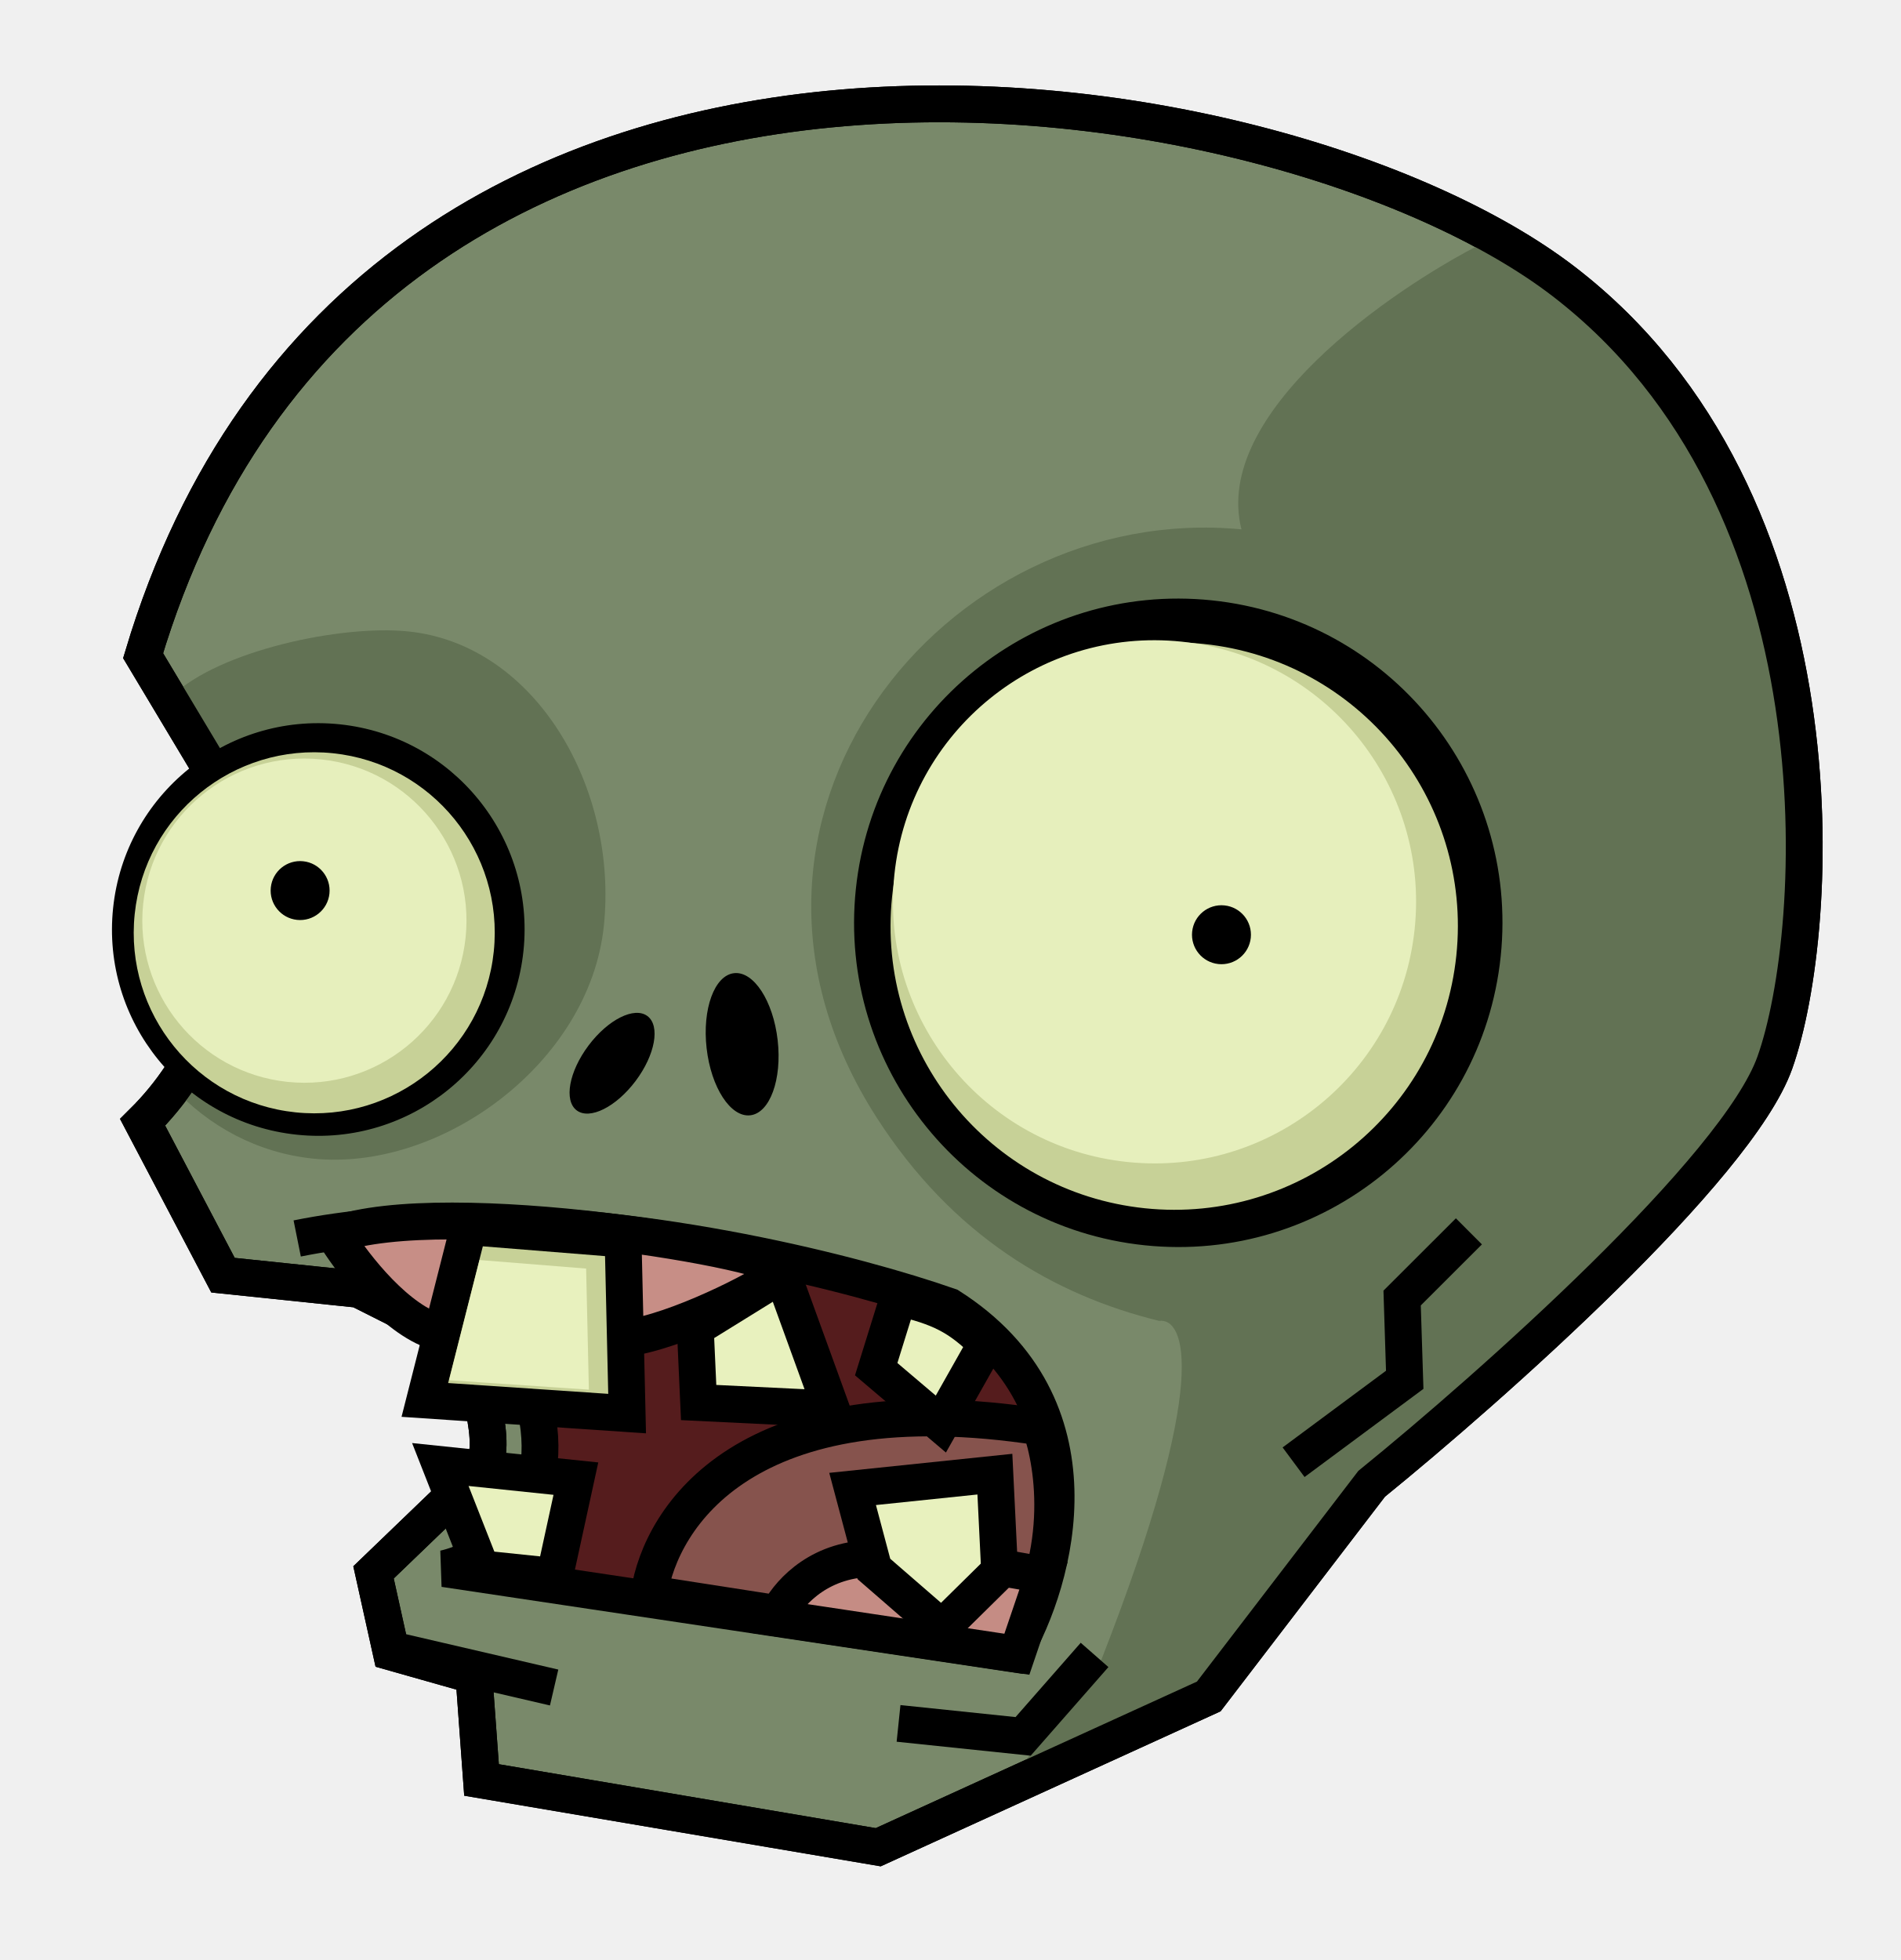
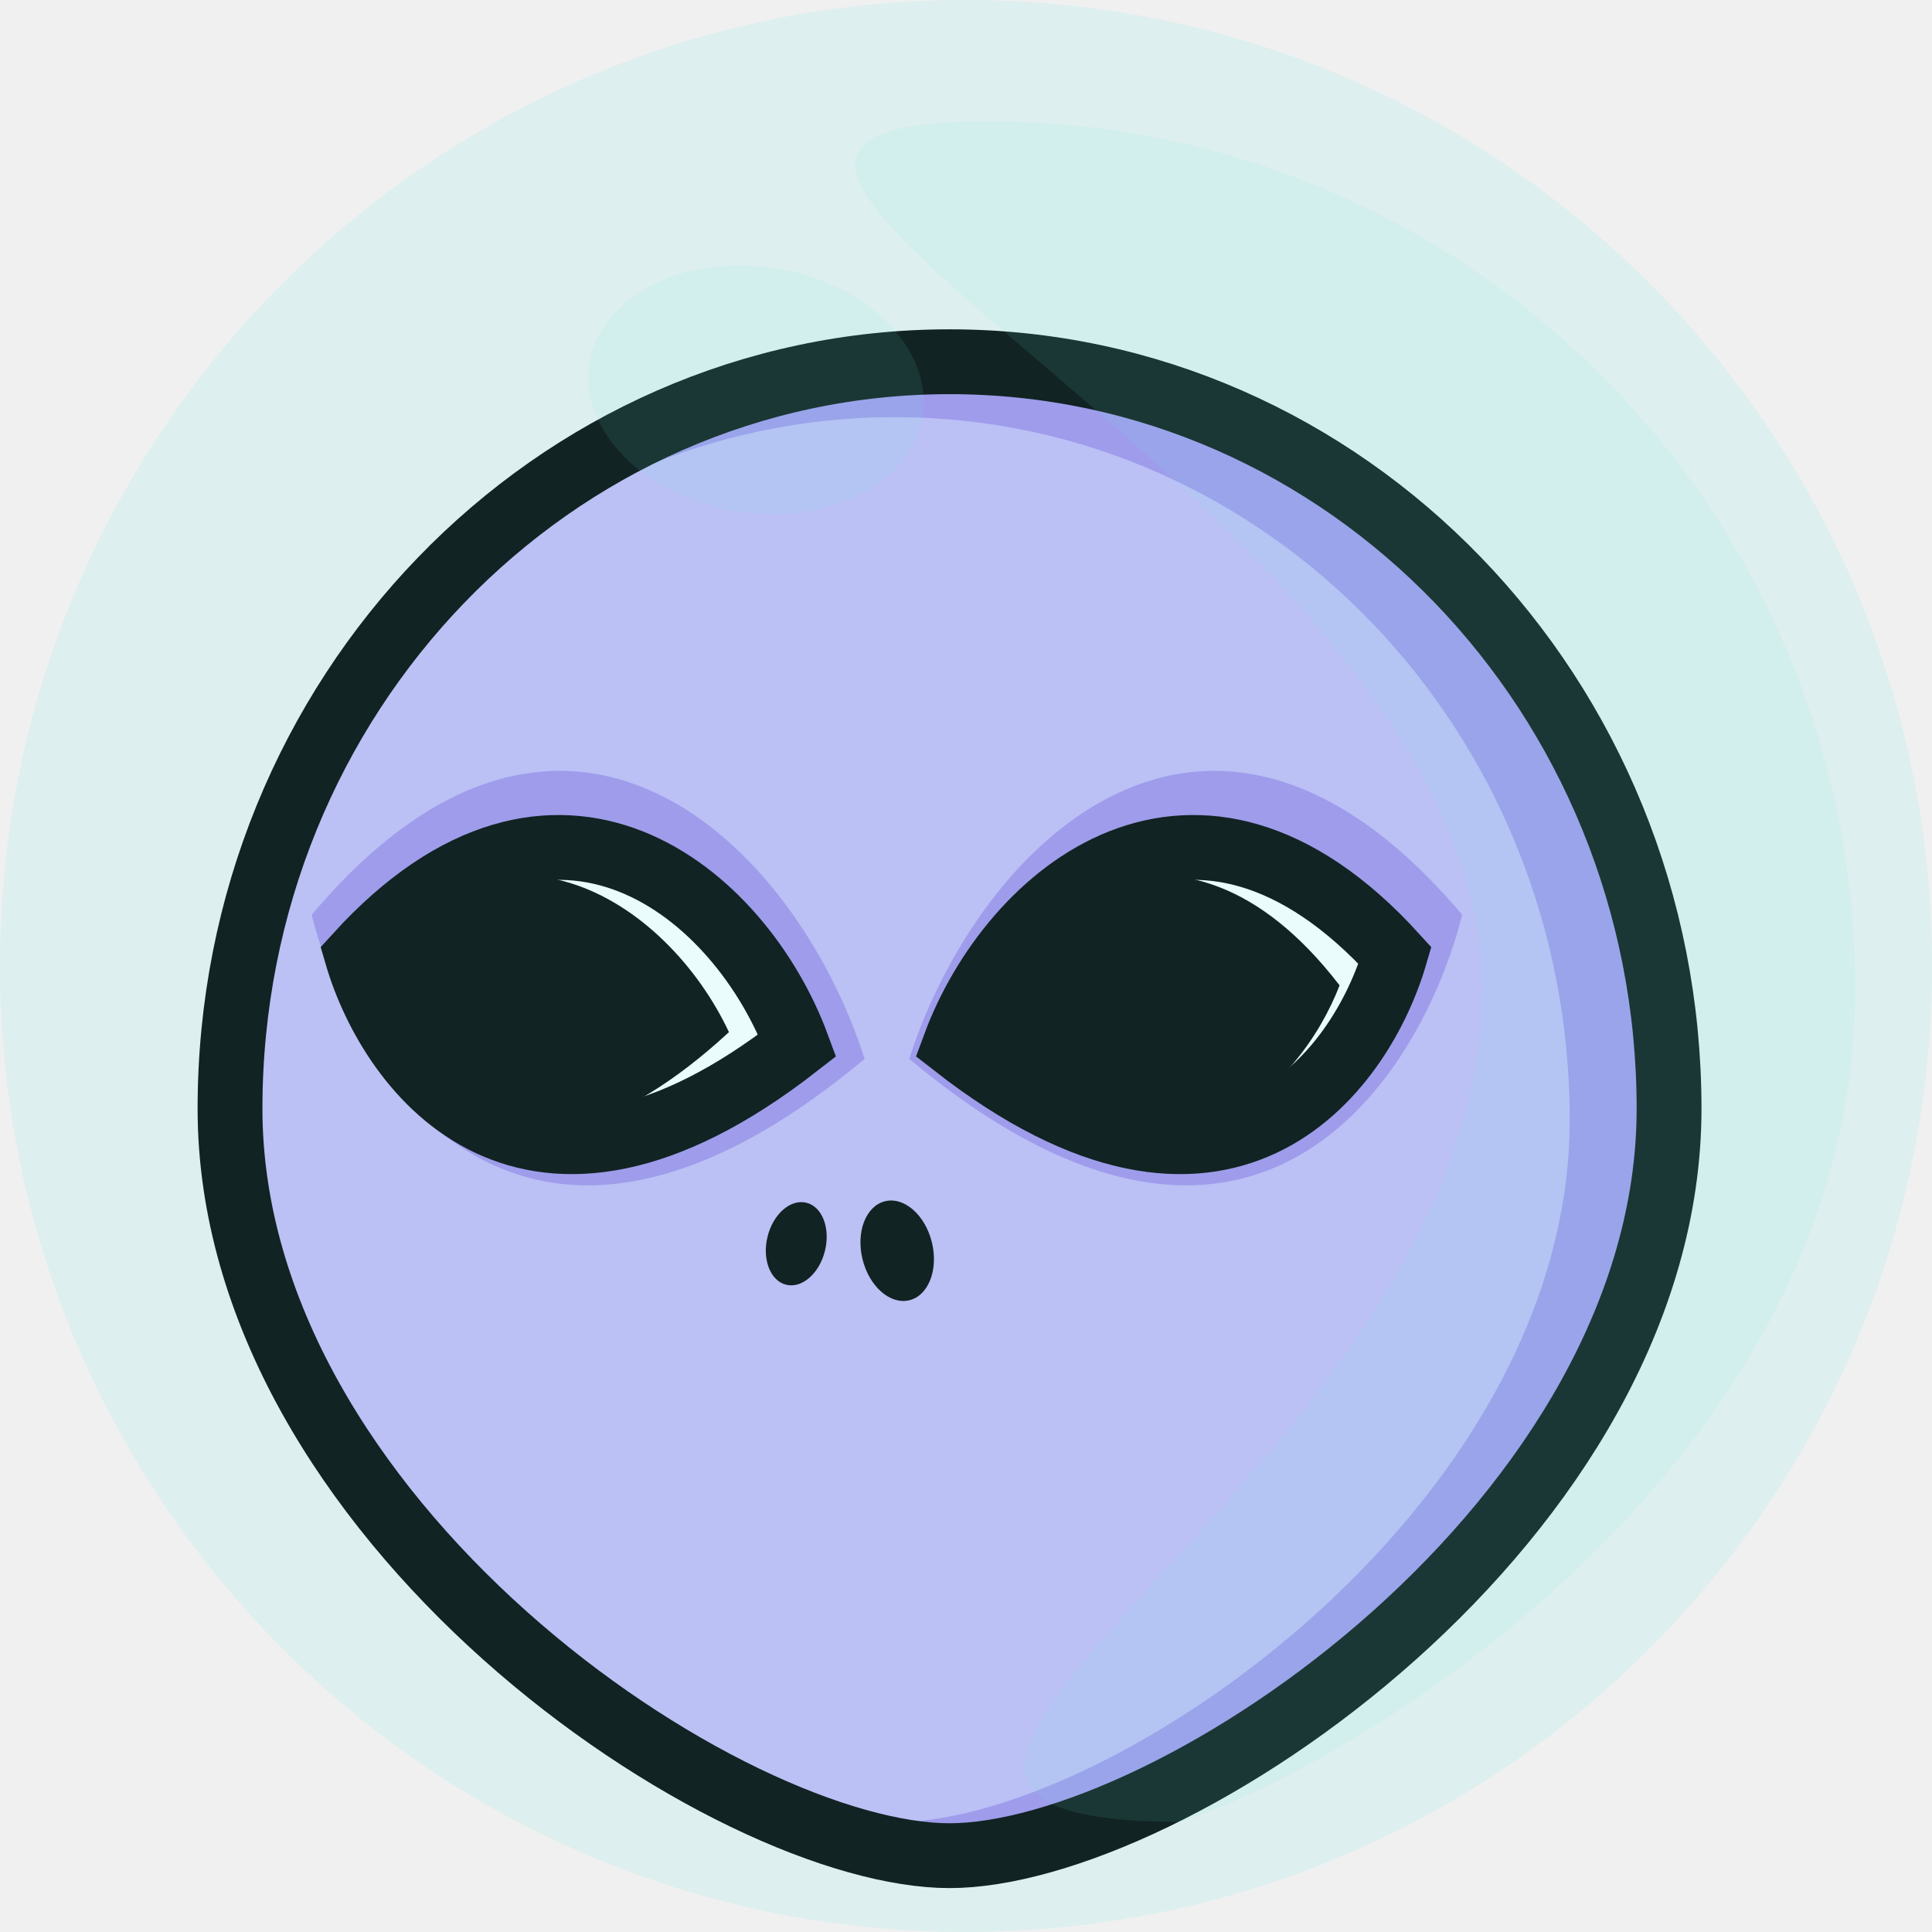
- <svg xmlns="http://www.w3.org/2000/svg" width="258" height="266" viewBox="0 0 258 266" fill="none">
-   <path d="M119.201 250.695L65.358 241.565L64.322 227.381L53.091 224.2L50.698 213.394L65.784 198.88C67.433 194.628 64.296 185.822 62.521 181.95L48.669 174.977L30.268 173.06L19.359 152.317C35.506 136.305 32.125 113.431 28.416 103.996L19.424 88.983C49.493 -11.441 173.592 8.527 212.226 38.191C250.859 67.855 247.283 126.299 240.89 144.233C235.776 158.58 202.282 188.302 186.174 201.37L164.063 230.234L119.201 250.695Z" fill="#79896A" stroke="black" stroke-width="5" />
-   <path d="M42.474 157.239C59.777 159.042 80.013 144.338 81.959 125.662C83.905 106.985 72.761 87.503 55.458 85.7C46.328 84.749 29.809 88.293 23.381 94.422C30.304 104.205 41.537 131.488 23.383 147.477C28.292 152.846 34.921 156.452 42.474 157.239Z" fill="#627254" />
-   <path d="M168.503 71.841C164.508 56.142 188.638 39.42 201.202 33.021C257.314 58.976 242.196 141.353 242.196 141.353C242.585 143.913 206.319 188.132 185.024 202.758L166.105 229.944L135.499 243.847L149.507 225.198C164.312 187.328 160.878 178.793 157.31 179.259C143.095 175.767 129.347 167.8 118.967 151.637C93.167 111.467 127.997 67.994 168.503 71.841Z" fill="#627254" />
-   <path d="M119.201 250.695L65.358 241.565L64.322 227.381L53.091 224.2L50.698 213.394L65.784 198.88C67.433 194.628 64.296 185.822 62.521 181.95L48.669 174.977L30.268 173.06L19.359 152.317C35.506 136.305 32.125 113.431 28.416 103.996L19.424 88.983C49.493 -11.441 173.592 8.527 212.226 38.191C250.859 67.855 247.283 126.299 240.89 144.233C235.776 158.58 202.282 188.302 186.174 201.37L164.063 230.234L119.201 250.695Z" stroke="black" stroke-width="5" />
-   <path d="M51.651 223.548L75.211 229.019M121.958 233.89L138.866 235.652L148.564 224.597" stroke="black" stroke-width="5" />
-   <path d="M137.52 224.452L60.303 212.887C65.449 211.747 75.187 206.093 72.975 192.591C72.057 186.926 68.611 173.68 62.17 166.019C88.651 165.859 116.126 172.837 128.86 177.3C149.979 190.762 143.433 214.343 137.52 224.452Z" fill="#551C1D" />
-   <path d="M40.339 168.077C47.301 166.678 54.696 166.064 62.17 166.019M62.17 166.019C88.651 165.859 116.126 172.837 128.86 177.3C149.979 190.762 143.433 214.343 137.52 224.452L60.303 212.887C65.449 211.747 75.187 206.093 72.975 192.591C72.057 186.926 68.611 173.68 62.17 166.019Z" stroke="black" stroke-width="5" />
-   <path d="M106.243 172.43C106.044 173.302 95.471 179.088 87.749 181.06C76.735 183.872 64.448 182.754 58.646 180.541C52.844 178.328 47.277 170.643 45.416 167.6C60.563 162.141 106.804 169.965 106.243 172.43Z" fill="#C78E86" stroke="black" stroke-width="5" />
-   <path d="M141.23 193.671C101.255 187.494 89.686 205.894 88.1 216.286L137.074 223.903C145.066 211.468 143.069 198.892 141.23 193.671Z" fill="#86534D" stroke="black" stroke-width="5" />
-   <path d="M116.23 211.676C109.698 212.604 106.256 217.34 105.351 219.592L138.018 224.503L141.644 213.822C135.745 212.537 122.761 210.748 116.23 211.676Z" fill="#C58C84" stroke="black" stroke-width="5" />
-   <path d="M57.662 189.99L63.63 166.482L84.569 168.161L85.118 191.845L57.662 189.99Z" fill="#C7D197" stroke="black" stroke-width="5" />
-   <path d="M60.957 187.317L65.088 171.004L79.555 172.163L79.927 188.596L60.957 187.317Z" fill="#E8F1BE" />
-   <path d="M94.826 190.343L94.37 180.242L106.192 172.927L112.832 191.214L94.826 190.343Z" fill="#E8F1BE" stroke="black" stroke-width="5" />
-   <path d="M118.925 185.816L121.95 176.078C127.521 177.366 130.189 178.655 133.865 182.346L127.7 193.266L118.925 185.816Z" fill="#E8F1BE" stroke="black" stroke-width="5" />
-   <path d="M59.765 198.755L65.328 212.908L75.274 213.944L78.165 200.672L59.765 198.755Z" fill="#E8F1BE" stroke="black" stroke-width="5" />
-   <path d="M115.722 202.072L118.612 212.93L127.833 220.929L135.676 213.2L135.034 200.063L115.722 202.072Z" fill="#E8F1BE" stroke="black" stroke-width="5" />
-   <ellipse cx="83.076" cy="144.296" rx="4" ry="8" transform="rotate(36.8654 83.0765 144.296)" fill="black" />
-   <ellipse cx="100.73" cy="141.718" rx="4.853" ry="9.707" transform="rotate(-6.5072 100.73 141.718)" fill="black" />
-   <path d="M197.603 168.879L190.309 176.163L190.661 187.259L177.585 196.956" stroke="black" stroke-width="5" stroke-linecap="square" />
-   <circle cx="43.2" cy="126.147" r="28" transform="rotate(5.94869 43.2003 126.147)" fill="black" />
-   <circle cx="42.651" cy="126.593" r="24.5" transform="rotate(5.94869 42.6512 126.593)" fill="#C7D197" />
-   <path d="M63.197 127.225C61.938 139.31 51.12 148.086 39.035 146.827C26.951 145.568 18.175 134.75 19.434 122.665C20.693 110.581 31.511 101.805 43.595 103.064C55.68 104.323 64.456 115.141 63.197 127.225Z" fill="#E6EFBC" />
-   <circle cx="159.924" cy="125.239" r="44" transform="rotate(5.94869 159.924 125.239)" fill="black" />
-   <circle cx="159.374" cy="125.685" r="38.5" transform="rotate(5.94869 159.374 125.685)" fill="#C7D197" />
-   <circle cx="156.701" cy="122.39" r="35.5" transform="rotate(5.94869 156.701 122.39)" fill="#E6EFBC" />
-   <circle cx="40.735" cy="120.863" r="4" transform="rotate(5.94869 40.7348 120.863)" fill="black" />
-   <circle cx="165.788" cy="126.856" r="4" transform="rotate(5.94869 165.788 126.856)" fill="black" />
+ <svg xmlns="http://www.w3.org/2000/svg" width="149" height="149" viewBox="0 0 149 149" fill="none">
+   <path d="M130.375 85.082C130.375 117.578 91.781 143.92 73.653 143.92C55.526 143.92 16.932 117.578 16.932 85.082C16.932 52.587 42.327 26.244 73.653 26.244C104.98 26.244 130.375 52.587 130.375 85.082Z" fill="#A68EEC" />
+   <path d="M121.062 86.352C121.062 116.276 85.636 140.534 68.997 140.534C52.358 140.534 16.932 116.276 16.932 86.352C16.932 56.428 40.242 32.17 68.997 32.17C97.752 32.17 121.062 56.428 121.062 86.352Z" fill="#C8B8F8" />
+   <path d="M128.722 85.506C128.722 101.11 119.416 115.513 107.511 126.144C101.589 131.432 95.113 135.701 89.024 138.638C82.891 141.597 77.338 143.114 73.23 143.114C69.122 143.114 63.57 141.597 57.436 138.638C51.348 135.701 44.872 131.432 38.95 126.144C27.045 115.513 17.739 101.11 17.739 85.506C17.739 53.604 42.667 27.898 73.23 27.898C103.794 27.898 128.722 53.604 128.722 85.506Z" stroke="black" stroke-width="5" />
+   <path d="M66.682 81.664C61.361 65.046 43.545 47.431 24.04 70.552C27.288 83.409 40.363 103.631 66.682 81.664Z" fill="#A68EEC" />
+   <path d="M61.487 80.626C57.159 68.927 42.892 56.802 27.523 73.687C30.181 82.758 40.694 96.844 61.487 80.626Z" fill="white" stroke="black" stroke-width="5" />
+   <path d="M56.217 79.601C51.558 69.641 38.138 60.036 25.873 75.994C28.872 83.768 39.14 95.371 56.217 79.601Z" fill="black" />
+   <path d="M70.123 81.664C75.444 65.046 93.259 47.431 112.764 70.552C109.517 83.409 96.441 103.631 70.123 81.664Z" fill="#A68EEC" />
+   <path d="M73.625 80.626C77.953 68.927 92.219 56.802 107.588 73.687C104.931 82.758 94.417 96.844 73.625 80.626Z" fill="white" stroke="black" stroke-width="5" />
+   <path d="M72.968 79.601C77.627 69.641 91.048 60.036 103.312 75.994C100.313 83.768 90.045 95.371 72.968 79.601Z" fill="black" />
+   <ellipse cx="61.409" cy="95.919" rx="2.28" ry="3.257" transform="rotate(13.8539 61.4086 95.9194)" fill="black" />
+   <ellipse rx="2.752" ry="3.931" transform="matrix(-0.970909 0.239447 0.239447 0.970909 69.194 96.4605)" fill="black" />
+   <circle cx="74.5" cy="74.5" r="74.5" fill="#73EBE4" fill-opacity="0.15" />
+   <path d="M143.074 76.24C143.074 113.178 104.131 136.348 91.008 140.503C54.071 140.503 114.29 113.178 114.29 76.24C114.29 39.303 39.256 9.36 76.193 9.36C113.13 9.36 143.074 39.303 143.074 76.24Z" fill="#73EBE4" fill-opacity="0.1" />
+   <ellipse cx="58.307" cy="30.066" rx="13" ry="9.5" transform="rotate(8.97488 58.3068 30.0662)" fill="#73EBE4" fill-opacity="0.1" />
</svg>
